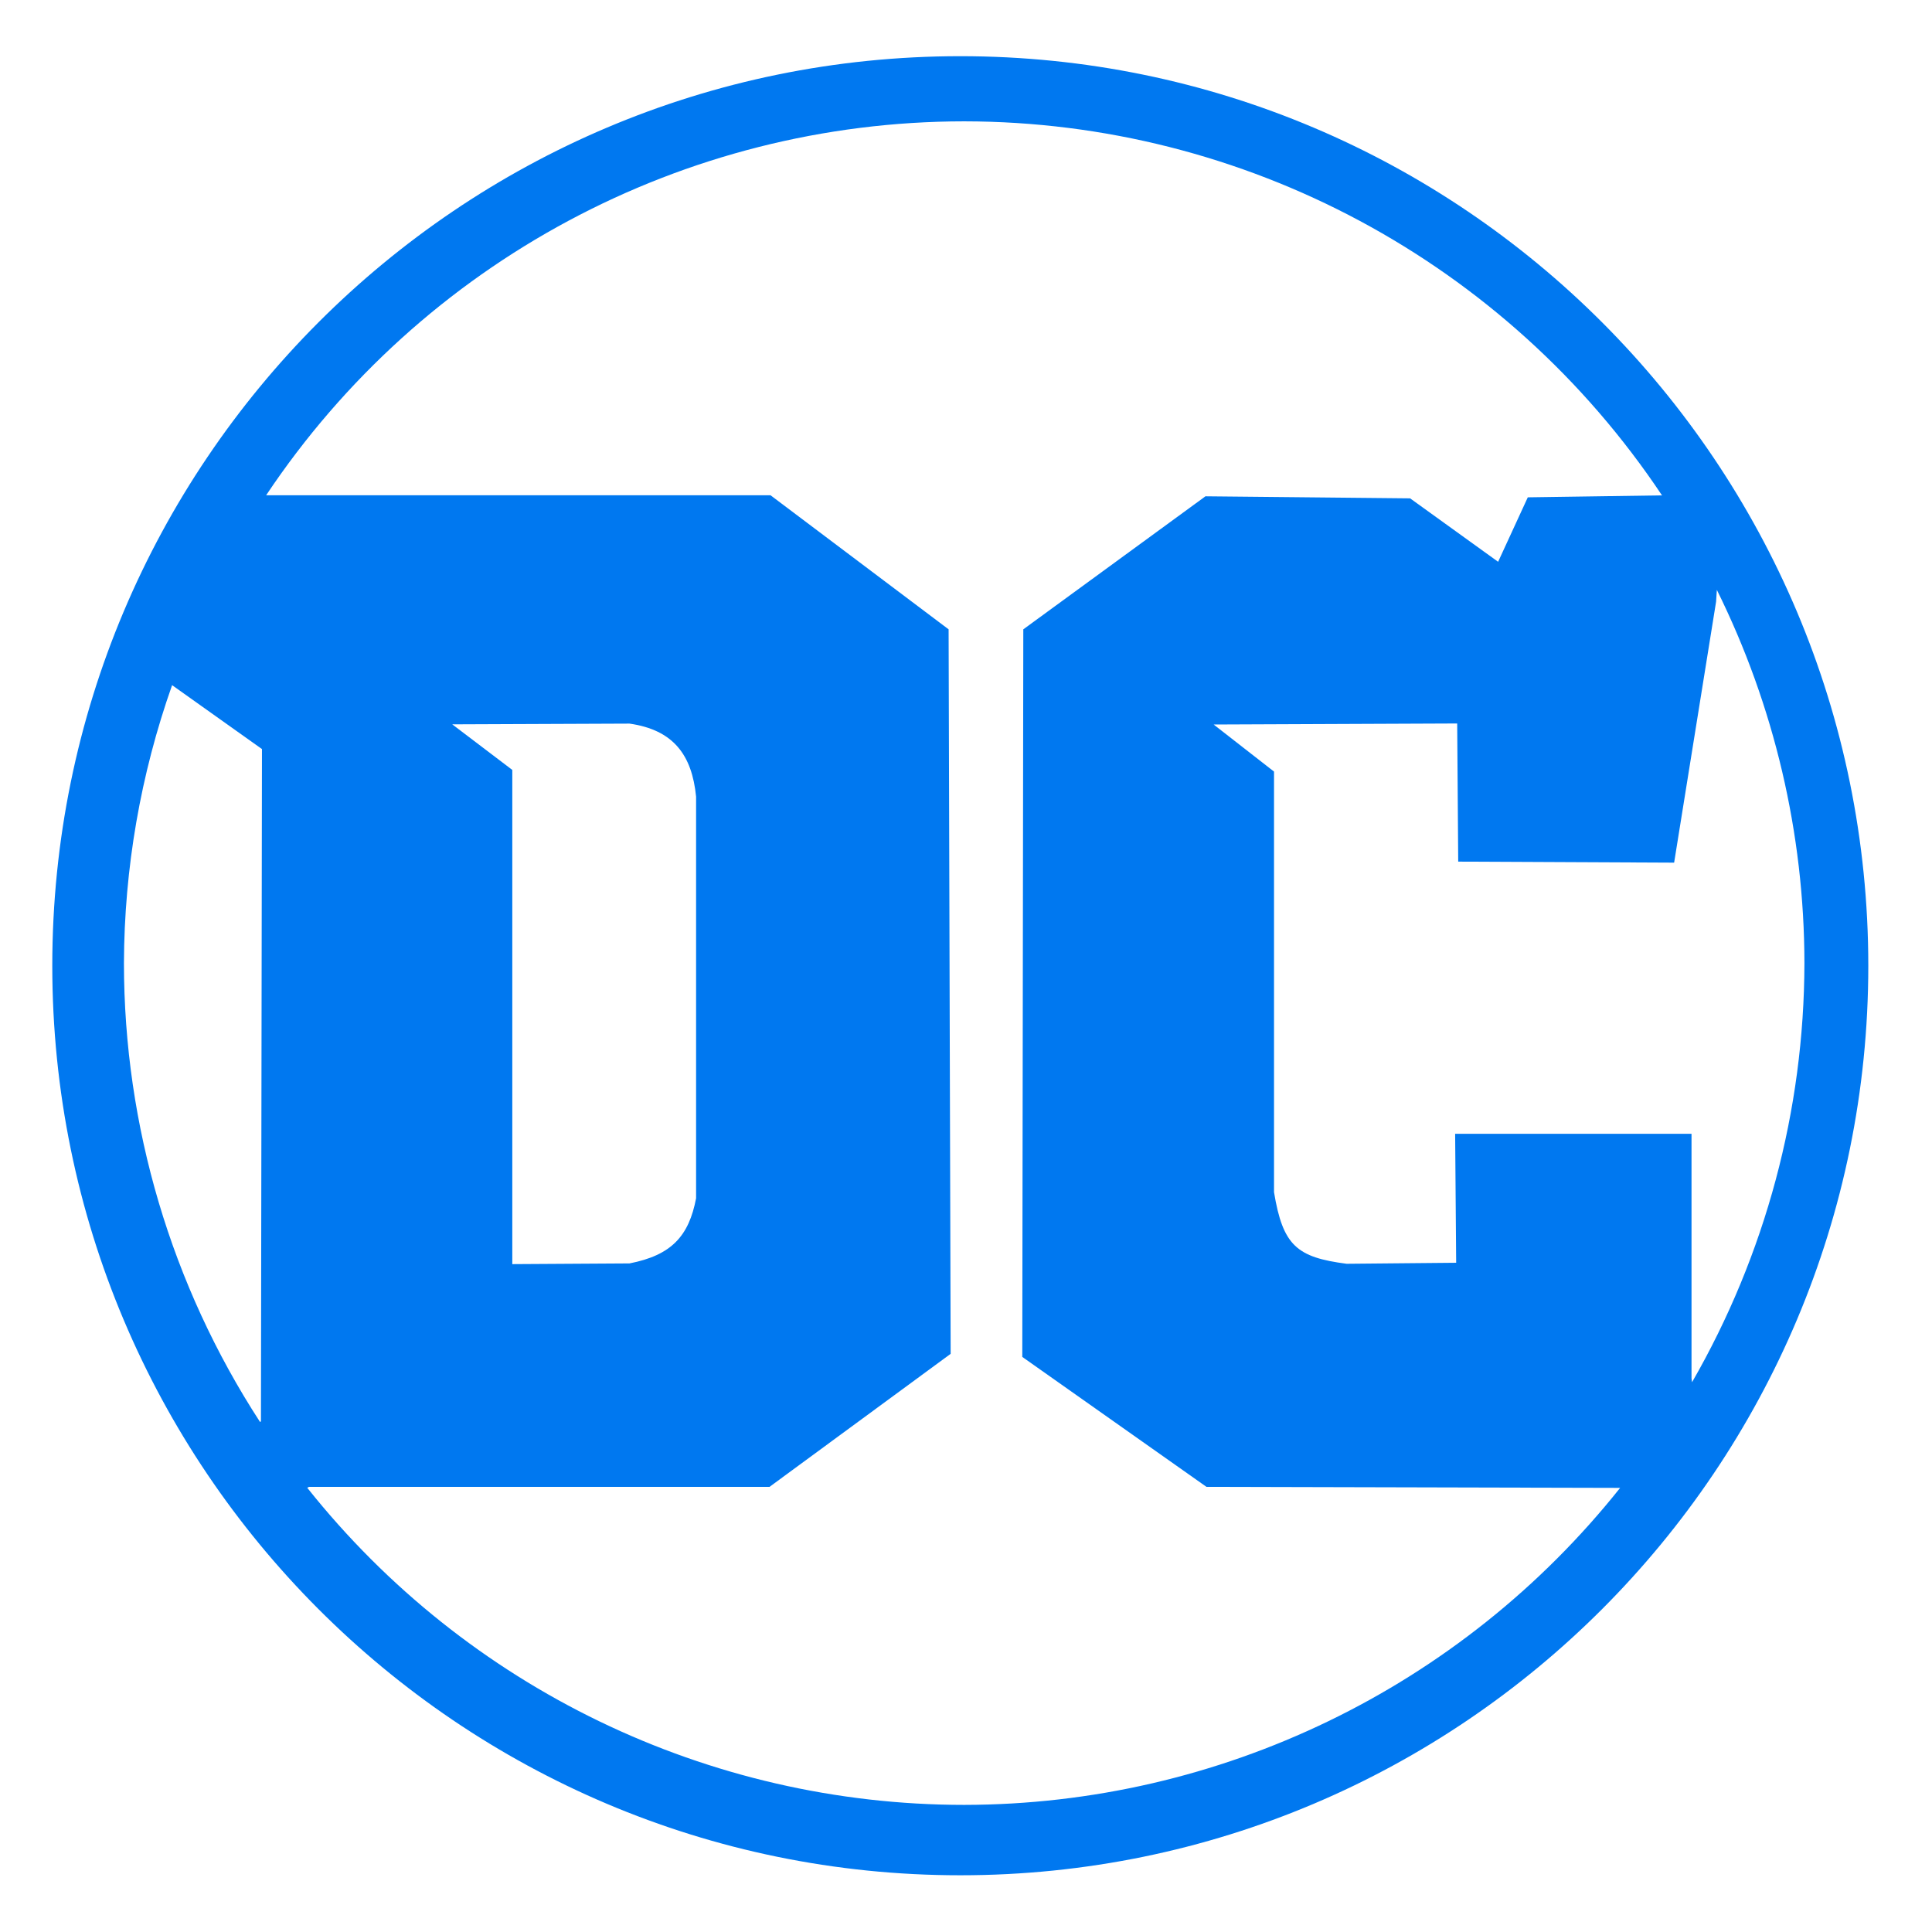
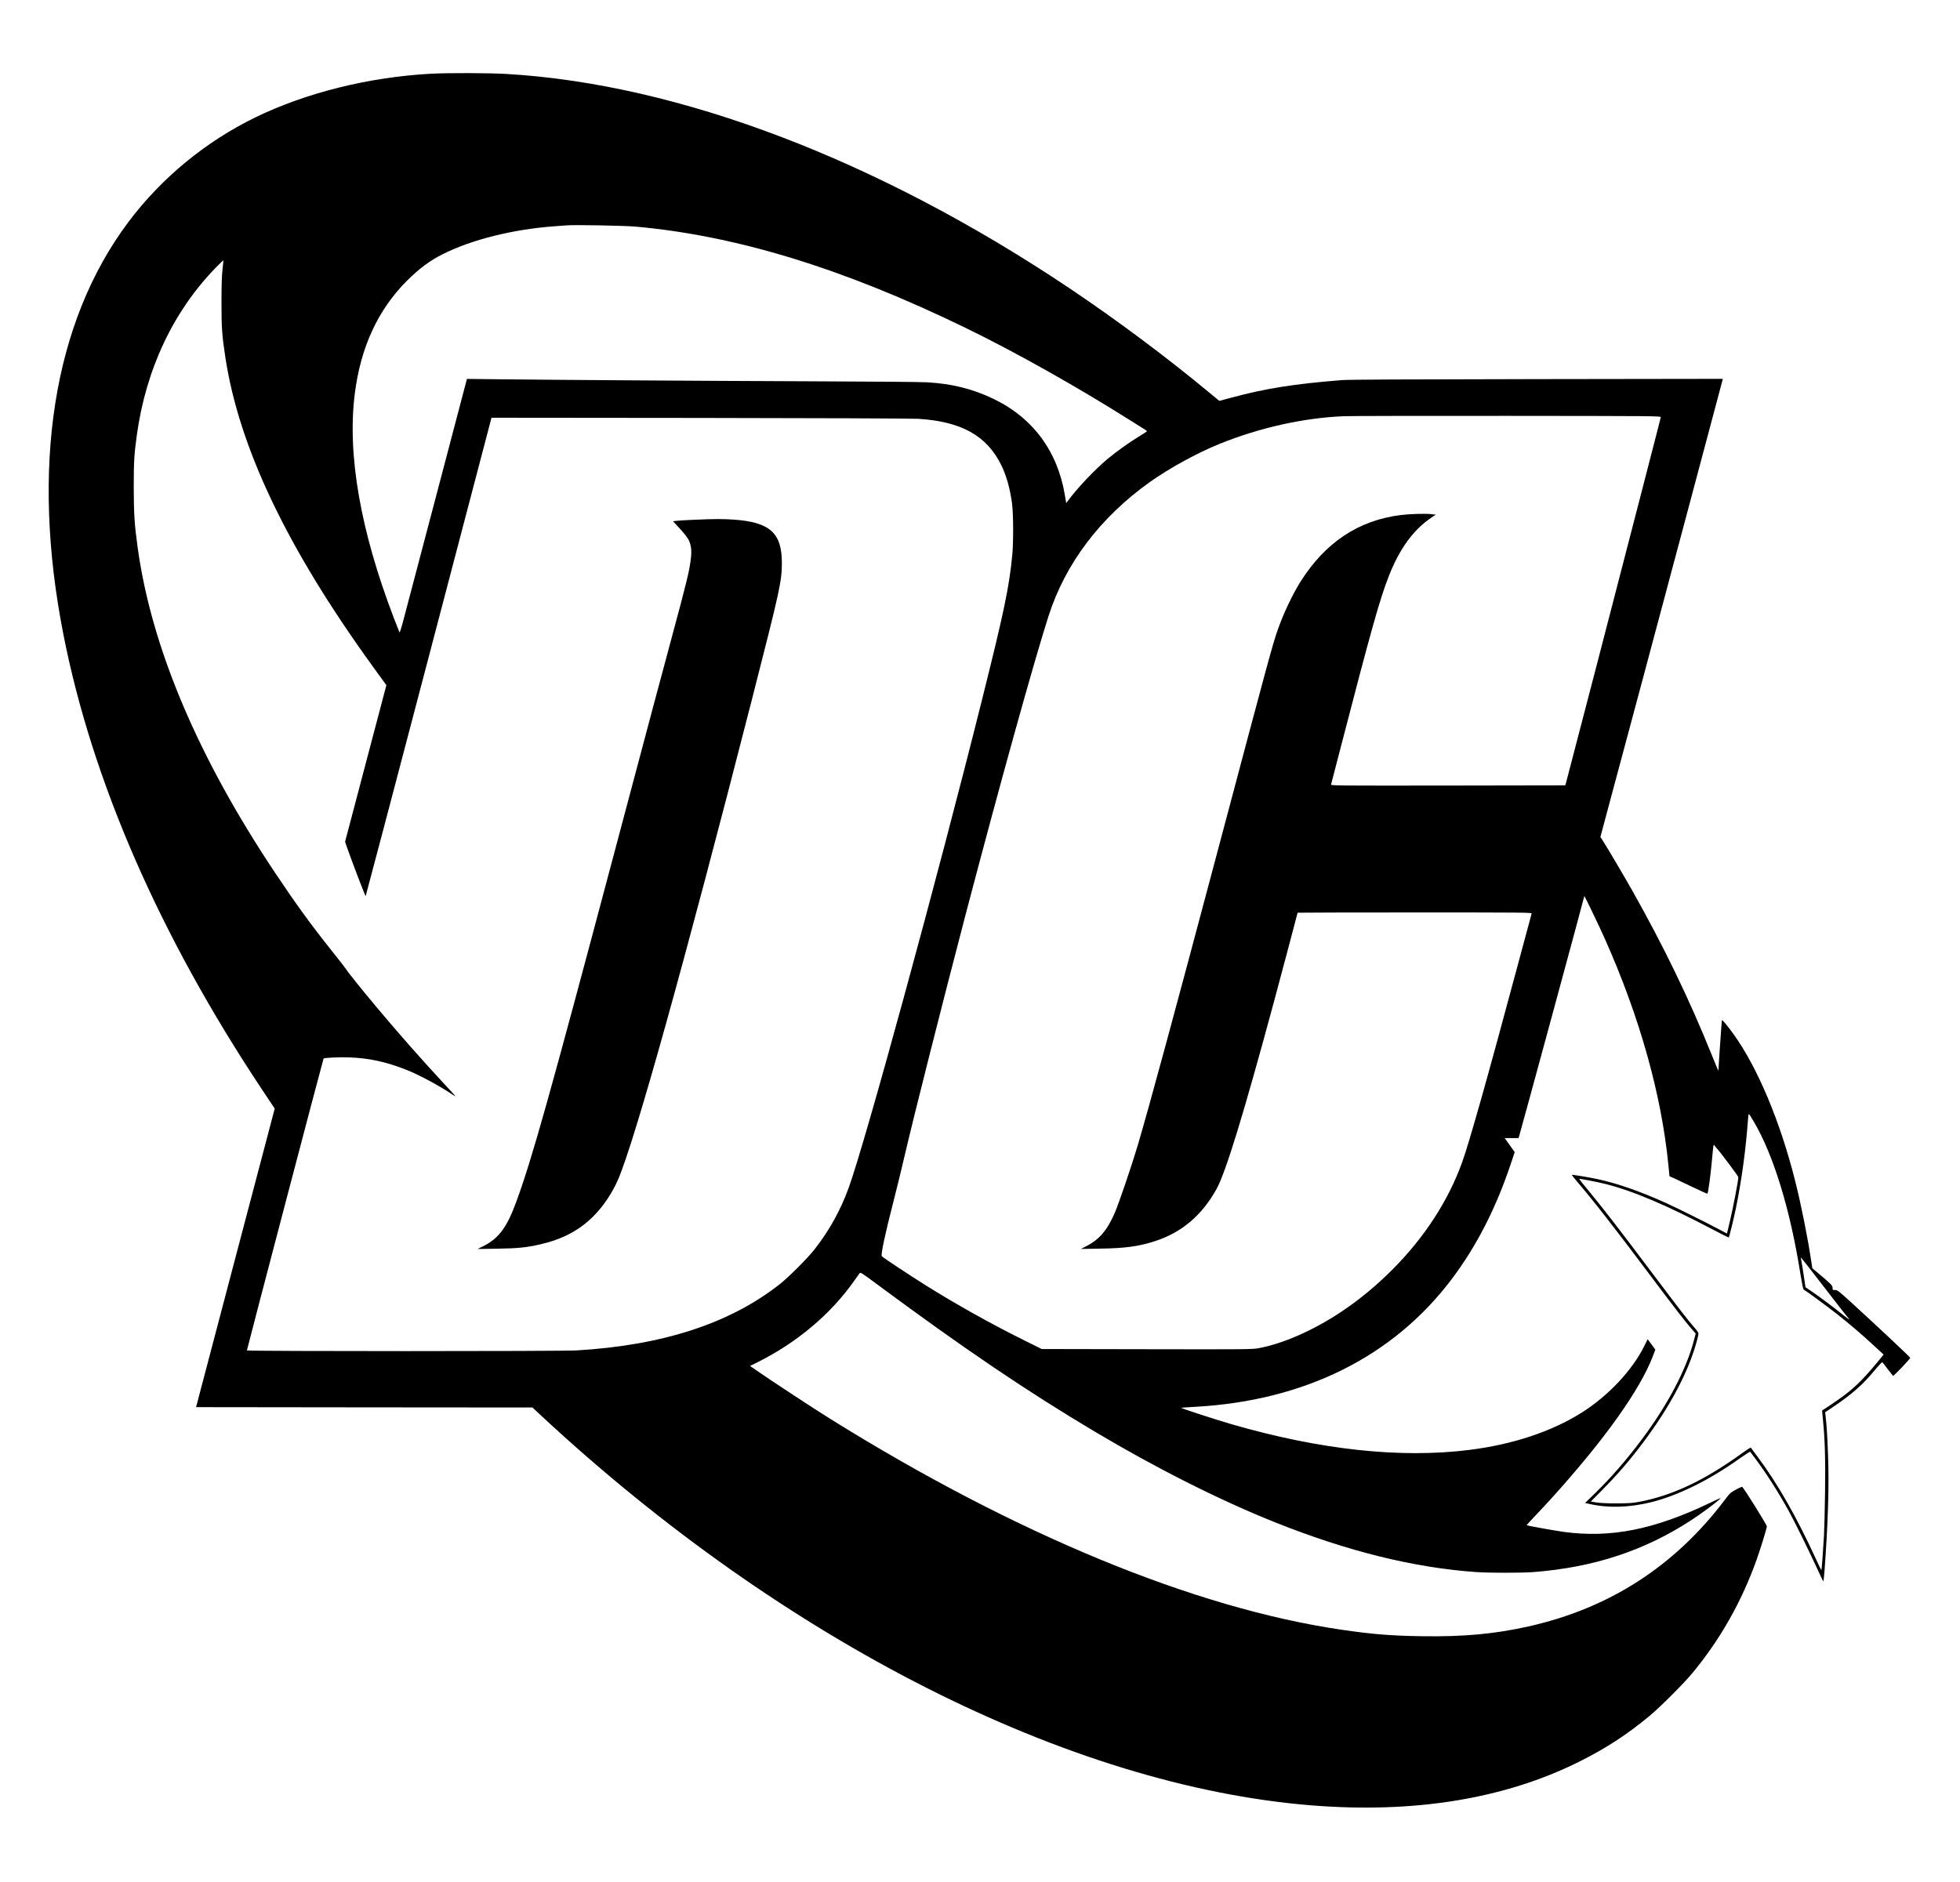
- <svg xmlns="http://www.w3.org/2000/svg" id="svg2" version="1.1" width="800" height="800" viewBox="0 0 800 800">
-   <defs id="defs6" />
-   <path style="fill:#0078f0;fill-opacity:1;fill-rule:evenodd;stroke:none;stroke-width:1px;stroke-linecap:butt;stroke-linejoin:miter;stroke-opacity:1" d="M 397.637,23.266 C 189.986,23.266 21.651,191.885 21.65,399.887 21.65,607.89 189.985,776.51 397.637,776.51 605.289,776.51 773.624,607.89 773.623,399.887 773.622,191.885 605.288,23.266 397.637,23.266 Z m 1.609,26.977 c 116.075,0.106 224.453,58.197 288.951,154.879 l -55.57,0.811 -12.287,26.695 -36.441,-26.271 -84.746,-0.848 -75.424,55.086 -0.424,301.271 76.271,53.812 171.283,0.424 C 604.937,698.933 504.991,747.235 399.246,747.365 293.347,747.35 193.221,699.017 127.217,616.053 l 0.75,-0.375 190.678,0 75,-55.084 -0.848,-300 -73.729,-55.51 -208.871,0 C 174.724,108.387 283.143,50.307 399.246,50.242 Z M 710.91,244.25 c 23.795,48.038 36.204,100.928 36.264,154.555 -0.104,60.928 -16.149,120.765 -46.533,173.545 l -0.217,-1.586 0,-101.271 -97.881,0 0.424,53.389 -45.34,0.424 c -20.621,-2.684 -26.412,-7.485 -30.084,-29.66 l 0,-174.152 -25,-19.492 100.848,-0.424 0.424,57.203 89.406,0.424 17.373,-108.051 z m -639.646,39.459 37.211,26.461 -0.424,278.389 -0.383,0.24 C 70.929,532.264 51.355,466.264 51.32,398.805 51.458,359.589 58.2,320.677 71.264,283.709 Z m 189.406,15.924 c 18.177,2.597 25.869,12.984 27.566,30.262 l 0,166.289 c -2.996,15.68 -10.188,23.571 -27.566,26.967 l -48.537,0.299 0,-204.641 -24.869,-18.877 z" id="path4171" />
+ <svg xmlns="http://www.w3.org/2000/svg" version="1.0" width="2953pt" height="2835pt" viewBox="0 0 2953 2835" preserveAspectRatio="xMidYMid meet">
+   <g transform="translate(0,2835) scale(0.1,-0.1)" fill="#000000" stroke="none">
+     <path d="M6492 27239 c-936 -51 -1886 -288 -2647 -659 -750 -366 -1414 -914 -1910 -1575 -1134 -1512 -1477 -3693 -979 -6220 435 -2210 1450 -4534 2990 -6851 l193 -290 -593 -2250 -592 -2249 2534 -3 2534 -2 137 -128 c3656 -3398 7949 -5571 11591 -5867 1553 -126 2916 96 4040 656 406 203 717 405 1060 689 161 133 517 489 650 650 419 506 740 1074 967 1710 61 173 153 471 153 499 0 22 -325 544 -370 594 -4 5 -47 -13 -95 -40 -82 -45 -93 -55 -163 -148 -756 -1004 -1746 -1643 -2967 -1915 -507 -113 -969 -156 -1595 -147 -466 7 -748 29 -1218 98 -2208 323 -4910 1437 -7702 3177 -243 151 -949 615 -1132 744 l-77 54 107 53 c598 297 1113 731 1465 1235 34 48 69 97 77 108 14 18 26 11 242 -149 1326 -983 2276 -1626 3308 -2240 931 -554 1881 -1032 2712 -1364 1091 -436 2094 -684 3028 -749 199 -14 684 -14 865 0 908 70 1681 325 2385 788 144 94 339 238 415 306 36 32 24 28 -135 -48 -847 -407 -1503 -537 -2215 -440 -124 17 -547 93 -554 99 -2 3 50 60 115 128 65 67 194 206 285 307 779 864 1304 1602 1498 2104 l41 108 -58 79 -58 78 -45 -91 c-179 -370 -547 -763 -951 -1017 -454 -285 -1036 -478 -1688 -560 -1037 -130 -2240 -1 -3575 384 -249 72 -786 247 -770 251 6 1 100 8 210 14 1655 91 2993 759 3875 1935 366 488 655 1052 875 1706 l66 197 -75 106 -76 106 104 0 104 0 11 33 c27 86 981 3598 981 3614 0 13 234 -473 315 -657 521 -1172 846 -2334 951 -3391 l17 -174 66 -29 c36 -17 164 -77 284 -135 119 -57 219 -102 222 -100 11 12 48 284 68 507 21 237 23 245 39 220 9 -14 23 -32 31 -40 46 -46 327 -421 327 -437 0 -56 -77 -455 -131 -683 l-40 -167 -122 65 c-182 97 -654 332 -802 398 -384 173 -716 289 -1015 355 -120 27 -392 72 -398 66 -2 -2 34 -48 80 -102 233 -271 580 -716 1098 -1408 355 -474 535 -707 630 -815 l58 -65 -23 -90 c-117 -451 -394 -978 -794 -1513 -230 -307 -460 -571 -700 -805 l-150 -146 68 -15 c278 -63 594 -55 921 25 409 100 883 334 1342 662 83 59 154 104 157 100 3 -5 39 -53 80 -107 159 -212 349 -510 499 -782 90 -163 303 -596 418 -846 54 -120 102 -218 105 -218 3 0 11 73 18 162 53 725 70 1273 53 1734 -11 301 -20 442 -37 595 l-7 57 139 93 c268 182 427 322 603 534 62 75 116 132 120 128 3 -4 39 -51 80 -103 40 -52 76 -99 80 -103 8 -9 260 255 260 272 0 10 -545 521 -894 839 -186 169 -203 182 -238 182 -37 0 -38 1 -38 34 0 35 -22 57 -250 248 l-55 46 -19 124 c-51 342 -148 826 -237 1182 -225 899 -567 1715 -930 2221 -83 116 -168 219 -176 212 -3 -4 -52 -710 -53 -762 0 -5 -44 100 -99 235 -338 840 -720 1630 -1199 2480 -122 217 -406 697 -453 766 l-27 40 104 390 c269 998 817 3047 1240 4634 256 960 473 1776 483 1813 l18 68 -2796 -4 c-2029 -3 -2837 -7 -2946 -15 -715 -57 -1151 -126 -1657 -263 l-187 -50 -143 118 c-650 540 -1401 1100 -2113 1578 -2885 1934 -5884 3077 -8475 3230 -265 16 -890 18 -1148 4z m3073 -2303 c1524 -135 3135 -628 4985 -1528 737 -358 1663 -878 2457 -1379 114 -72 223 -140 241 -151 17 -11 32 -23 32 -26 0 -4 -51 -38 -113 -75 -147 -89 -332 -221 -480 -343 -191 -158 -468 -452 -603 -638 l-20 -28 -18 108 c-109 672 -482 1177 -1081 1465 -312 149 -622 227 -998 248 -95 6 -883 12 -1752 15 -1591 6 -3896 21 -4730 31 l-450 5 -449 -1707 c-247 -940 -474 -1802 -505 -1916 -35 -134 -57 -203 -63 -194 -4 8 -41 102 -82 208 -506 1320 -707 2472 -590 3390 88 696 349 1262 785 1698 184 183 347 305 538 400 437 220 1058 375 1681 421 80 5 165 12 190 14 116 10 857 -4 1025 -18z m-6212 -641 c-11 -92 -16 -235 -16 -490 -1 -386 8 -512 59 -845 208 -1358 932 -2874 2222 -4655 80 -110 158 -218 174 -240 l29 -41 -311 -1179 -311 -1180 31 -90 c75 -214 274 -735 279 -729 3 3 431 1626 951 3607 l945 3602 3135 -3 c1772 -2 3202 -8 3290 -13 651 -39 1036 -253 1255 -697 77 -157 130 -345 162 -572 21 -153 23 -579 5 -775 -47 -493 -122 -851 -453 -2175 -669 -2681 -1761 -6679 -2013 -7371 -122 -338 -297 -651 -520 -934 -102 -129 -382 -409 -513 -513 -753 -595 -1768 -926 -3068 -1002 -237 -14 -4965 -14 -4965 0 0 16 1149 4393 1155 4398 12 13 237 23 380 18 308 -11 560 -66 869 -188 188 -74 486 -234 691 -371 71 -47 76 -54 -121 158 -334 359 -717 794 -1035 1175 -218 261 -426 520 -447 558 -7 13 -109 143 -226 290 -305 383 -525 686 -843 1162 -1161 1740 -1858 3387 -2067 4885 -50 357 -60 514 -61 920 0 388 6 492 46 785 137 996 552 1875 1196 2533 58 59 107 106 108 105 2 -2 -4 -61 -12 -133z m21669 -2232 c-2 -10 -34 -137 -72 -283 -38 -146 -146 -564 -240 -930 -343 -1330 -1048 -4044 -1109 -4270 l-18 -65 -1767 -3 c-1680 -2 -1767 -1 -1762 15 3 10 68 263 146 563 461 1778 590 2239 727 2585 160 406 365 688 634 872 l71 48 -78 8 c-88 9 -321 2 -447 -14 -639 -79 -1144 -415 -1517 -1011 -119 -190 -254 -476 -337 -713 -82 -235 -115 -355 -893 -3285 -675 -2540 -1039 -3881 -1220 -4495 -87 -293 -280 -861 -342 -1006 -116 -270 -235 -409 -437 -511 l-76 -39 290 5 c374 5 585 34 825 112 407 133 708 389 929 787 138 250 406 1123 865 2822 109 404 356 1335 356 1341 0 2 795 4 1766 4 1677 0 1765 -1 1760 -17 -3 -10 -93 -344 -200 -743 -467 -1742 -735 -2690 -845 -2999 -208 -582 -570 -1139 -1051 -1621 -245 -246 -497 -454 -772 -638 -415 -277 -875 -480 -1243 -548 -95 -18 -178 -19 -1685 -16 l-1585 3 -290 144 c-475 236 -995 527 -1445 808 -242 151 -665 431 -675 447 -16 25 53 347 175 820 49 190 123 494 165 675 144 620 582 2351 921 3645 514 1957 1027 3806 1251 4505 253 792 781 1490 1530 2023 289 205 705 434 1040 570 602 245 1270 395 1878 420 88 4 1200 6 2470 5 2224 -2 2310 -2 2307 -20z m1399 -10612 c297 -498 552 -1330 704 -2296 21 -129 42 -233 48 -237 41 -22 348 -248 487 -357 206 -162 371 -303 567 -483 l152 -141 -22 -27 c-247 -305 -388 -450 -577 -591 -85 -64 -292 -205 -327 -223 -1 -1 4 -64 12 -140 30 -295 38 -583 32 -1091 -4 -275 -11 -567 -16 -650 -6 -82 -16 -234 -22 -337 -7 -104 -15 -188 -18 -188 -3 0 -39 73 -80 163 -295 643 -583 1149 -888 1554 -48 65 -91 122 -94 127 -4 5 -62 -32 -130 -81 -570 -413 -1051 -640 -1554 -735 -101 -19 -155 -22 -340 -23 -143 0 -249 5 -303 14 l-84 14 164 166 c250 254 421 452 635 738 363 485 626 966 762 1393 36 114 61 211 61 236 0 11 -26 48 -58 84 -106 122 -216 263 -644 832 -488 650 -732 966 -948 1227 -83 100 -150 185 -148 186 6 6 269 -45 393 -76 422 -106 928 -322 1638 -696 120 -64 220 -113 223 -110 9 8 73 273 110 451 84 412 146 863 180 1325 8 109 3 110 85 -28z m1070 -2508 c194 -252 358 -461 364 -465 5 -4 6 -8 2 -8 -5 0 -52 35 -105 78 -122 99 -350 269 -464 346 l-86 58 -12 82 c-13 98 -48 312 -55 344 -3 12 -3 22 -1 22 3 0 164 -206 357 -457z" />
+     <path d="M10470 20518 c-118 -5 -241 -12 -273 -16 l-57 -7 105 -114 c59 -64 116 -137 130 -166 37 -75 48 -159 35 -271 -20 -185 -59 -347 -281 -1169 -134 -496 -372 -1386 -859 -3220 -1002 -3771 -1259 -4685 -1497 -5330 -139 -377 -264 -542 -498 -657 l-80 -40 295 5 c313 5 433 17 640 63 336 76 591 208 805 421 153 152 288 352 377 558 253 584 1009 3297 2022 7255 419 1638 445 1759 446 2038 0 452 -182 615 -730 652 -164 11 -273 11 -580 -2z" />
+   </g>
</svg>
